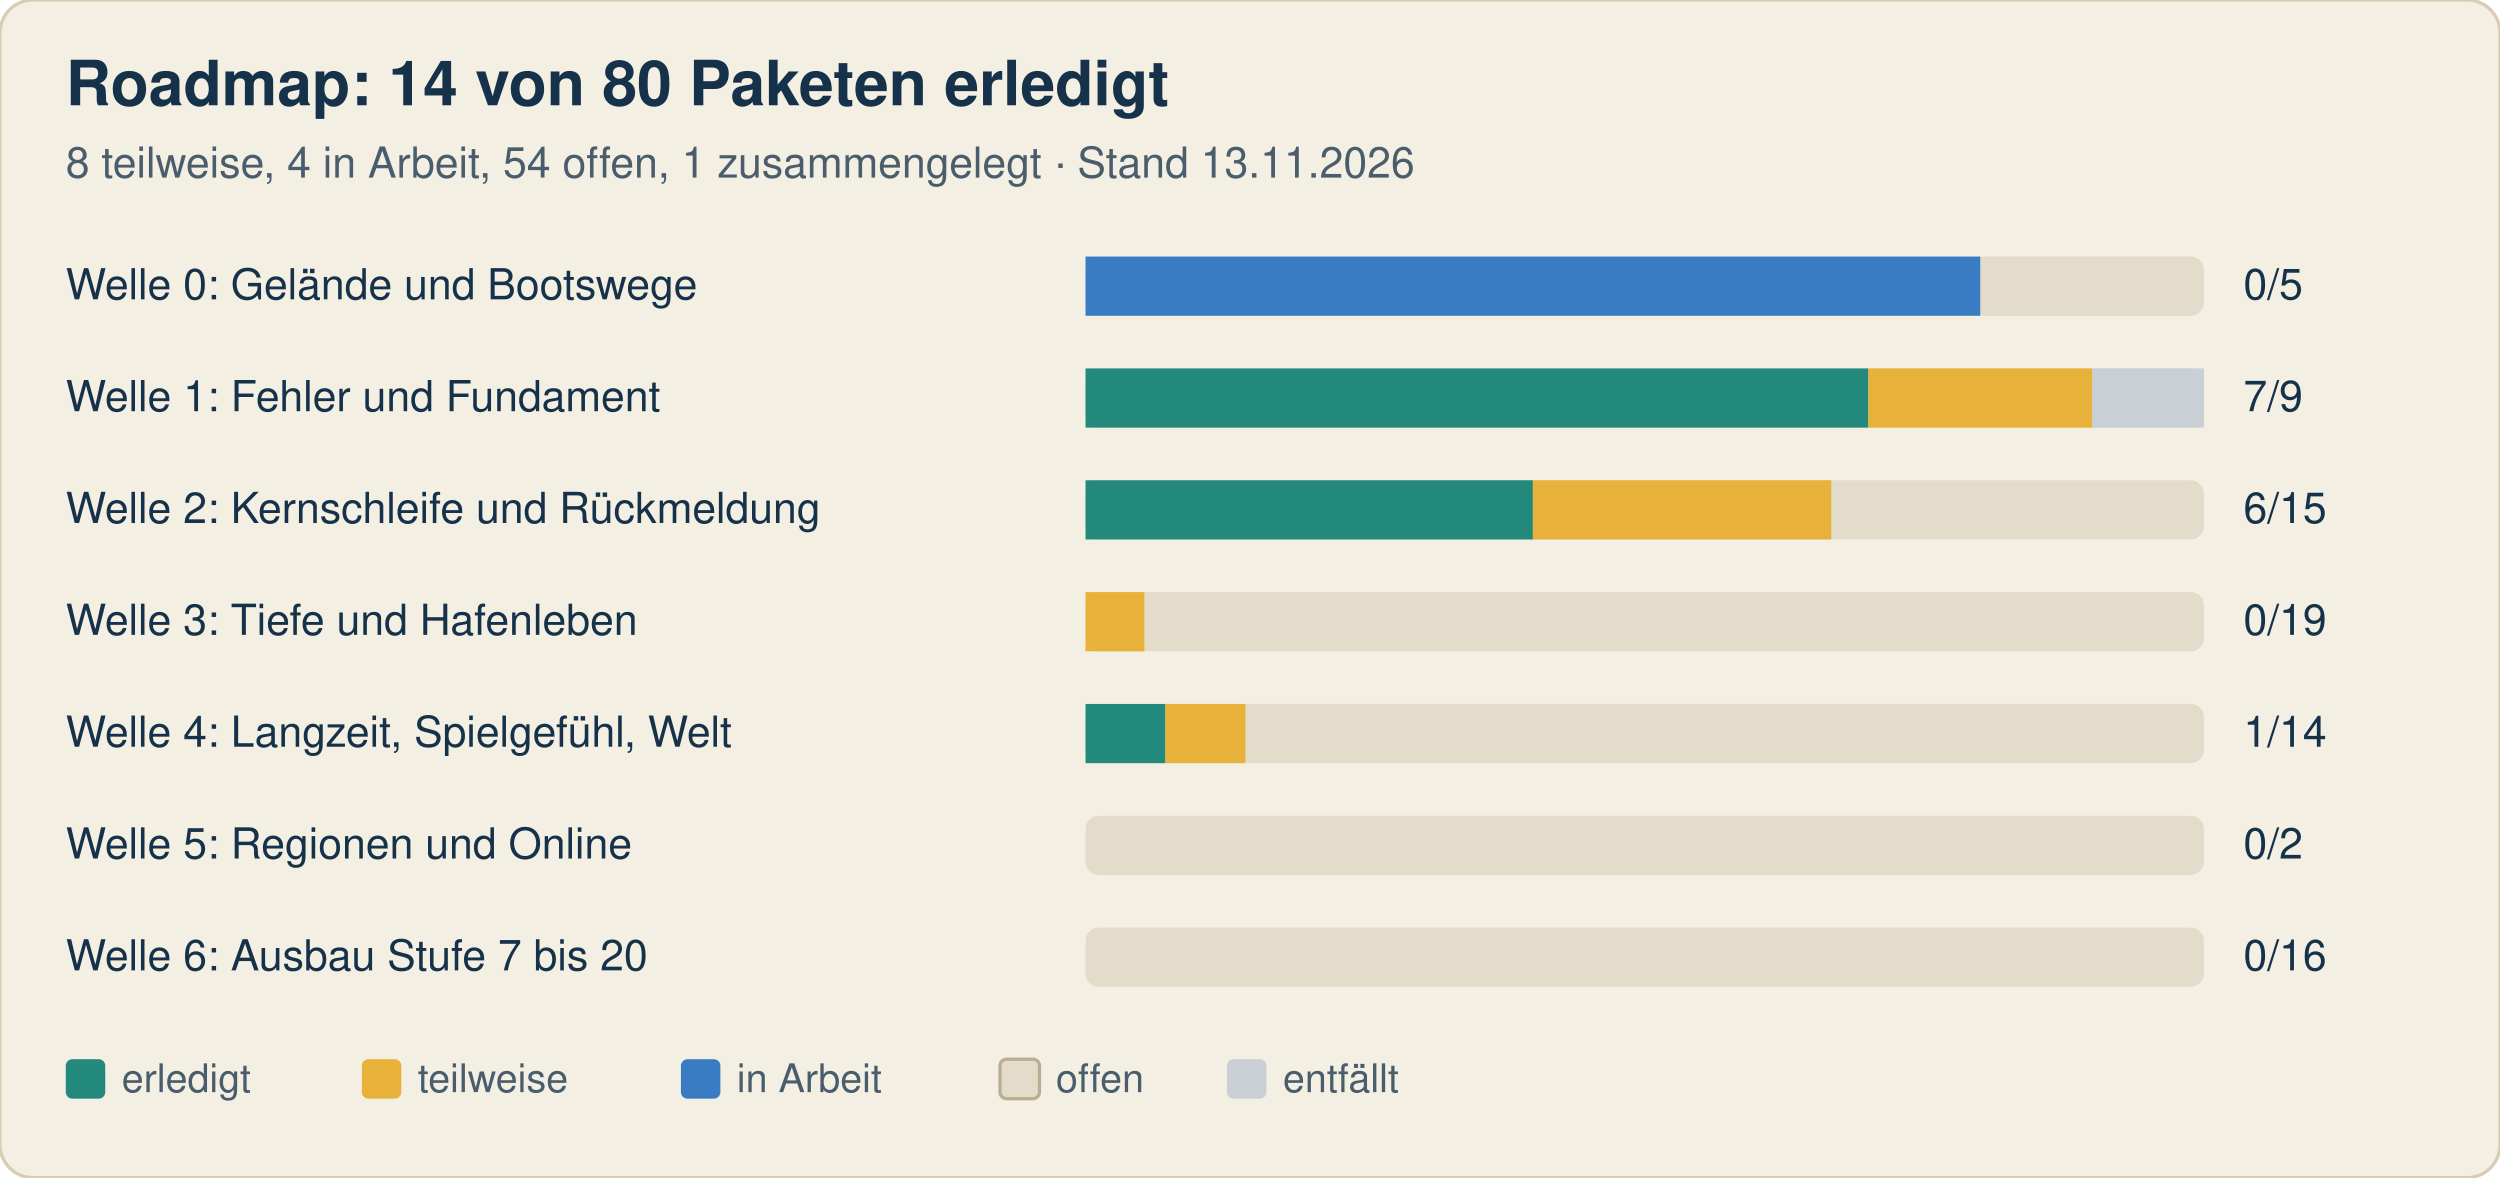
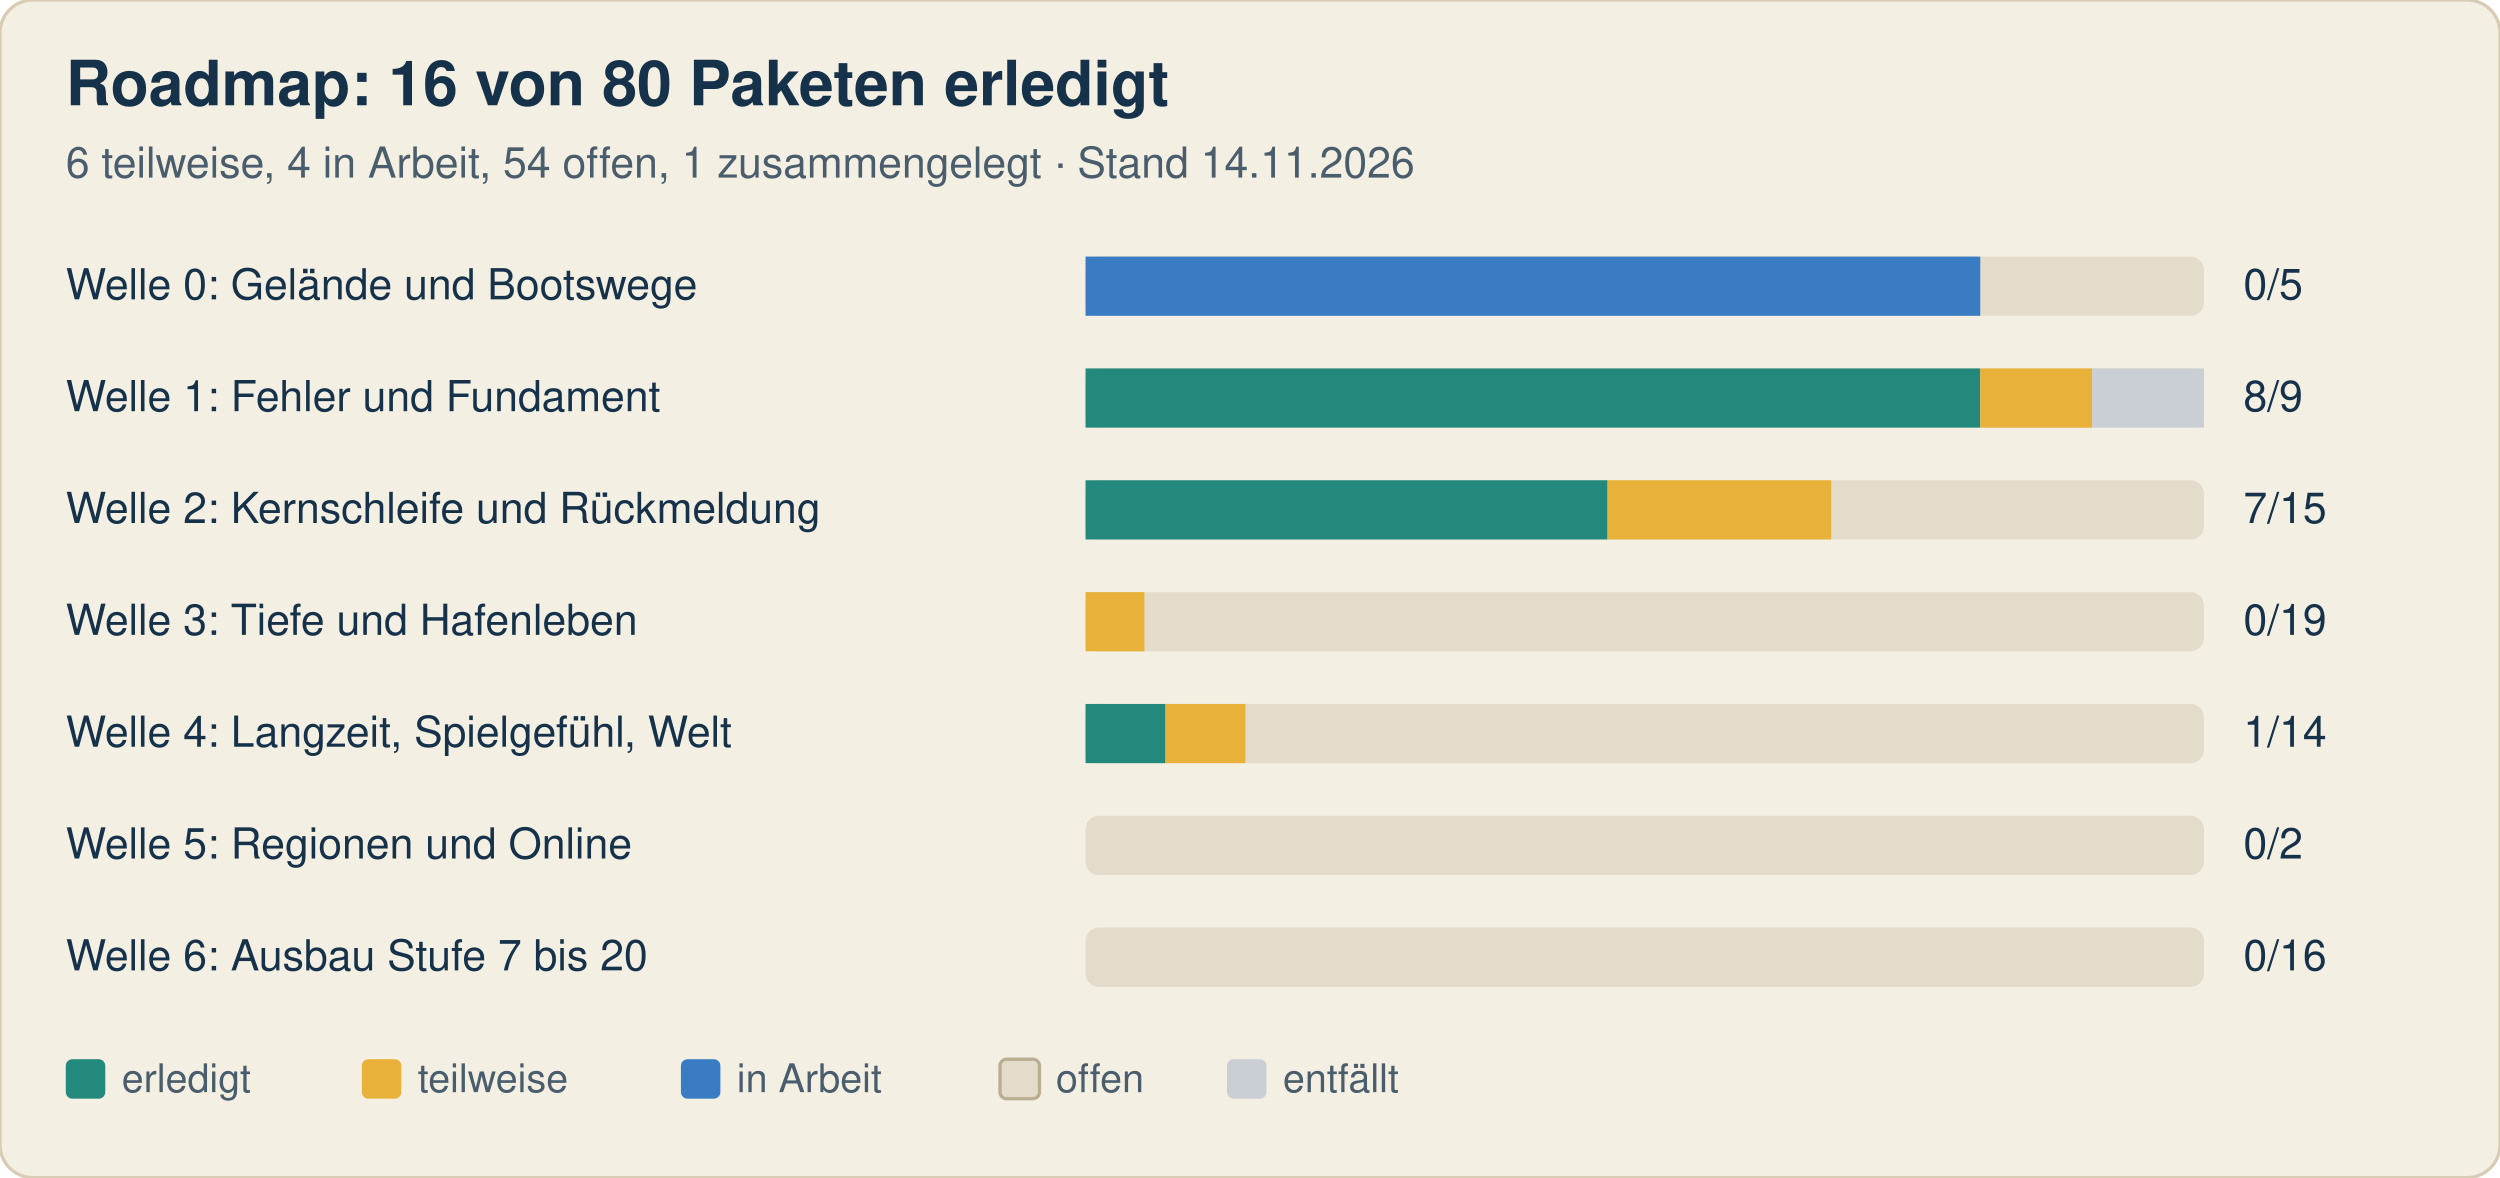
<svg xmlns="http://www.w3.org/2000/svg" width="760" height="358" viewBox="0 0 760 358" font-family="-apple-system, Segoe UI, Helvetica, Arial, sans-serif">
  <rect width="760" height="358" rx="10" fill="#f4efe3" stroke="#d8cdb4" />
-   <text x="20" y="32" font-size="19" font-weight="700" fill="#16324a">Roadmap: 14 von 80 Paketen erledigt</text>
-   <text x="20" y="54" font-size="13" fill="#4a5d6c">8 teilweise, 4 in Arbeit, 54 offen, 1 zusammengelegt · Stand 13.11.2026</text>
+   <text x="20" y="32" font-size="19" font-weight="700" fill="#16324a">Roadmap: 16 von 80 Paketen erledigt</text>
+   <text x="20" y="54" font-size="13" fill="#4a5d6c">6 teilweise, 4 in Arbeit, 54 offen, 1 zusammengelegt · Stand 14.11.2026</text>
  <text x="20" y="91" font-size="13" fill="#16324a">Welle 0: Gelände und Bootswege</text>
  <rect x="330" y="78" width="340" height="18" rx="4" fill="#e3dccb" />
  <rect x="330.0" y="78" width="272.0" height="18" fill="#3a7cc4" />
  <text x="682" y="91" font-size="13" fill="#16324a">0/5</text>
  <text x="20" y="125" font-size="13" fill="#16324a">Welle 1: Fehler und Fundament</text>
  <rect x="330" y="112" width="340" height="18" rx="4" fill="#e3dccb" />
-   <rect x="330.0" y="112" width="238.0" height="18" fill="#23897d" />
-   <rect x="568.0" y="112" width="68.0" height="18" fill="#e8b23a" />
+   <rect x="330.0" y="112" width="272.0" height="18" fill="#23897d" />
+   <rect x="602.0" y="112" width="34.0" height="18" fill="#e8b23a" />
  <rect x="636.0" y="112" width="34.0" height="18" fill="#c9cfd4" />
-   <text x="682" y="125" font-size="13" fill="#16324a">7/9</text>
+   <text x="682" y="125" font-size="13" fill="#16324a">8/9</text>
  <text x="20" y="159" font-size="13" fill="#16324a">Welle 2: Kernschleife und Rückmeldung</text>
  <rect x="330" y="146" width="340" height="18" rx="4" fill="#e3dccb" />
-   <rect x="330.0" y="146" width="136.0" height="18" fill="#23897d" />
-   <rect x="466.0" y="146" width="90.7" height="18" fill="#e8b23a" />
-   <text x="682" y="159" font-size="13" fill="#16324a">6/15</text>
+   <rect x="330.0" y="146" width="158.7" height="18" fill="#23897d" />
+   <rect x="488.7" y="146" width="68.0" height="18" fill="#e8b23a" />
+   <text x="682" y="159" font-size="13" fill="#16324a">7/15</text>
  <text x="20" y="193" font-size="13" fill="#16324a">Welle 3: Tiefe und Hafenleben</text>
  <rect x="330" y="180" width="340" height="18" rx="4" fill="#e3dccb" />
  <rect x="330.0" y="180" width="17.9" height="18" fill="#e8b23a" />
  <text x="682" y="193" font-size="13" fill="#16324a">0/19</text>
  <text x="20" y="227" font-size="13" fill="#16324a">Welle 4: Langzeit, Spielgefühl, Welt</text>
  <rect x="330" y="214" width="340" height="18" rx="4" fill="#e3dccb" />
  <rect x="330.0" y="214" width="24.3" height="18" fill="#23897d" />
  <rect x="354.3" y="214" width="24.3" height="18" fill="#e8b23a" />
  <text x="682" y="227" font-size="13" fill="#16324a">1/14</text>
  <text x="20" y="261" font-size="13" fill="#16324a">Welle 5: Regionen und Online</text>
  <rect x="330" y="248" width="340" height="18" rx="4" fill="#e3dccb" />
  <text x="682" y="261" font-size="13" fill="#16324a">0/2</text>
  <text x="20" y="295" font-size="13" fill="#16324a">Welle 6: Ausbau Stufe 7 bis 20</text>
  <rect x="330" y="282" width="340" height="18" rx="4" fill="#e3dccb" />
  <text x="682" y="295" font-size="13" fill="#16324a">0/16</text>
  <rect x="20" y="322" width="12" height="12" rx="2" fill="#23897d" />
  <text x="37" y="332" font-size="12" fill="#4a5d6c">erledigt</text>
  <rect x="110" y="322" width="12" height="12" rx="2" fill="#e8b23a" />
  <text x="127" y="332" font-size="12" fill="#4a5d6c">teilweise</text>
  <rect x="207" y="322" width="12" height="12" rx="2" fill="#3a7cc4" />
  <text x="224" y="332" font-size="12" fill="#4a5d6c">in Arbeit</text>
  <rect x="304" y="322" width="12" height="12" rx="2" fill="#e3dccb" stroke="#b9ad92" />
  <text x="321" y="332" font-size="12" fill="#4a5d6c">offen</text>
  <rect x="373" y="322" width="12" height="12" rx="2" fill="#c9cfd4" />
  <text x="390" y="332" font-size="12" fill="#4a5d6c">entfällt</text>
</svg>
